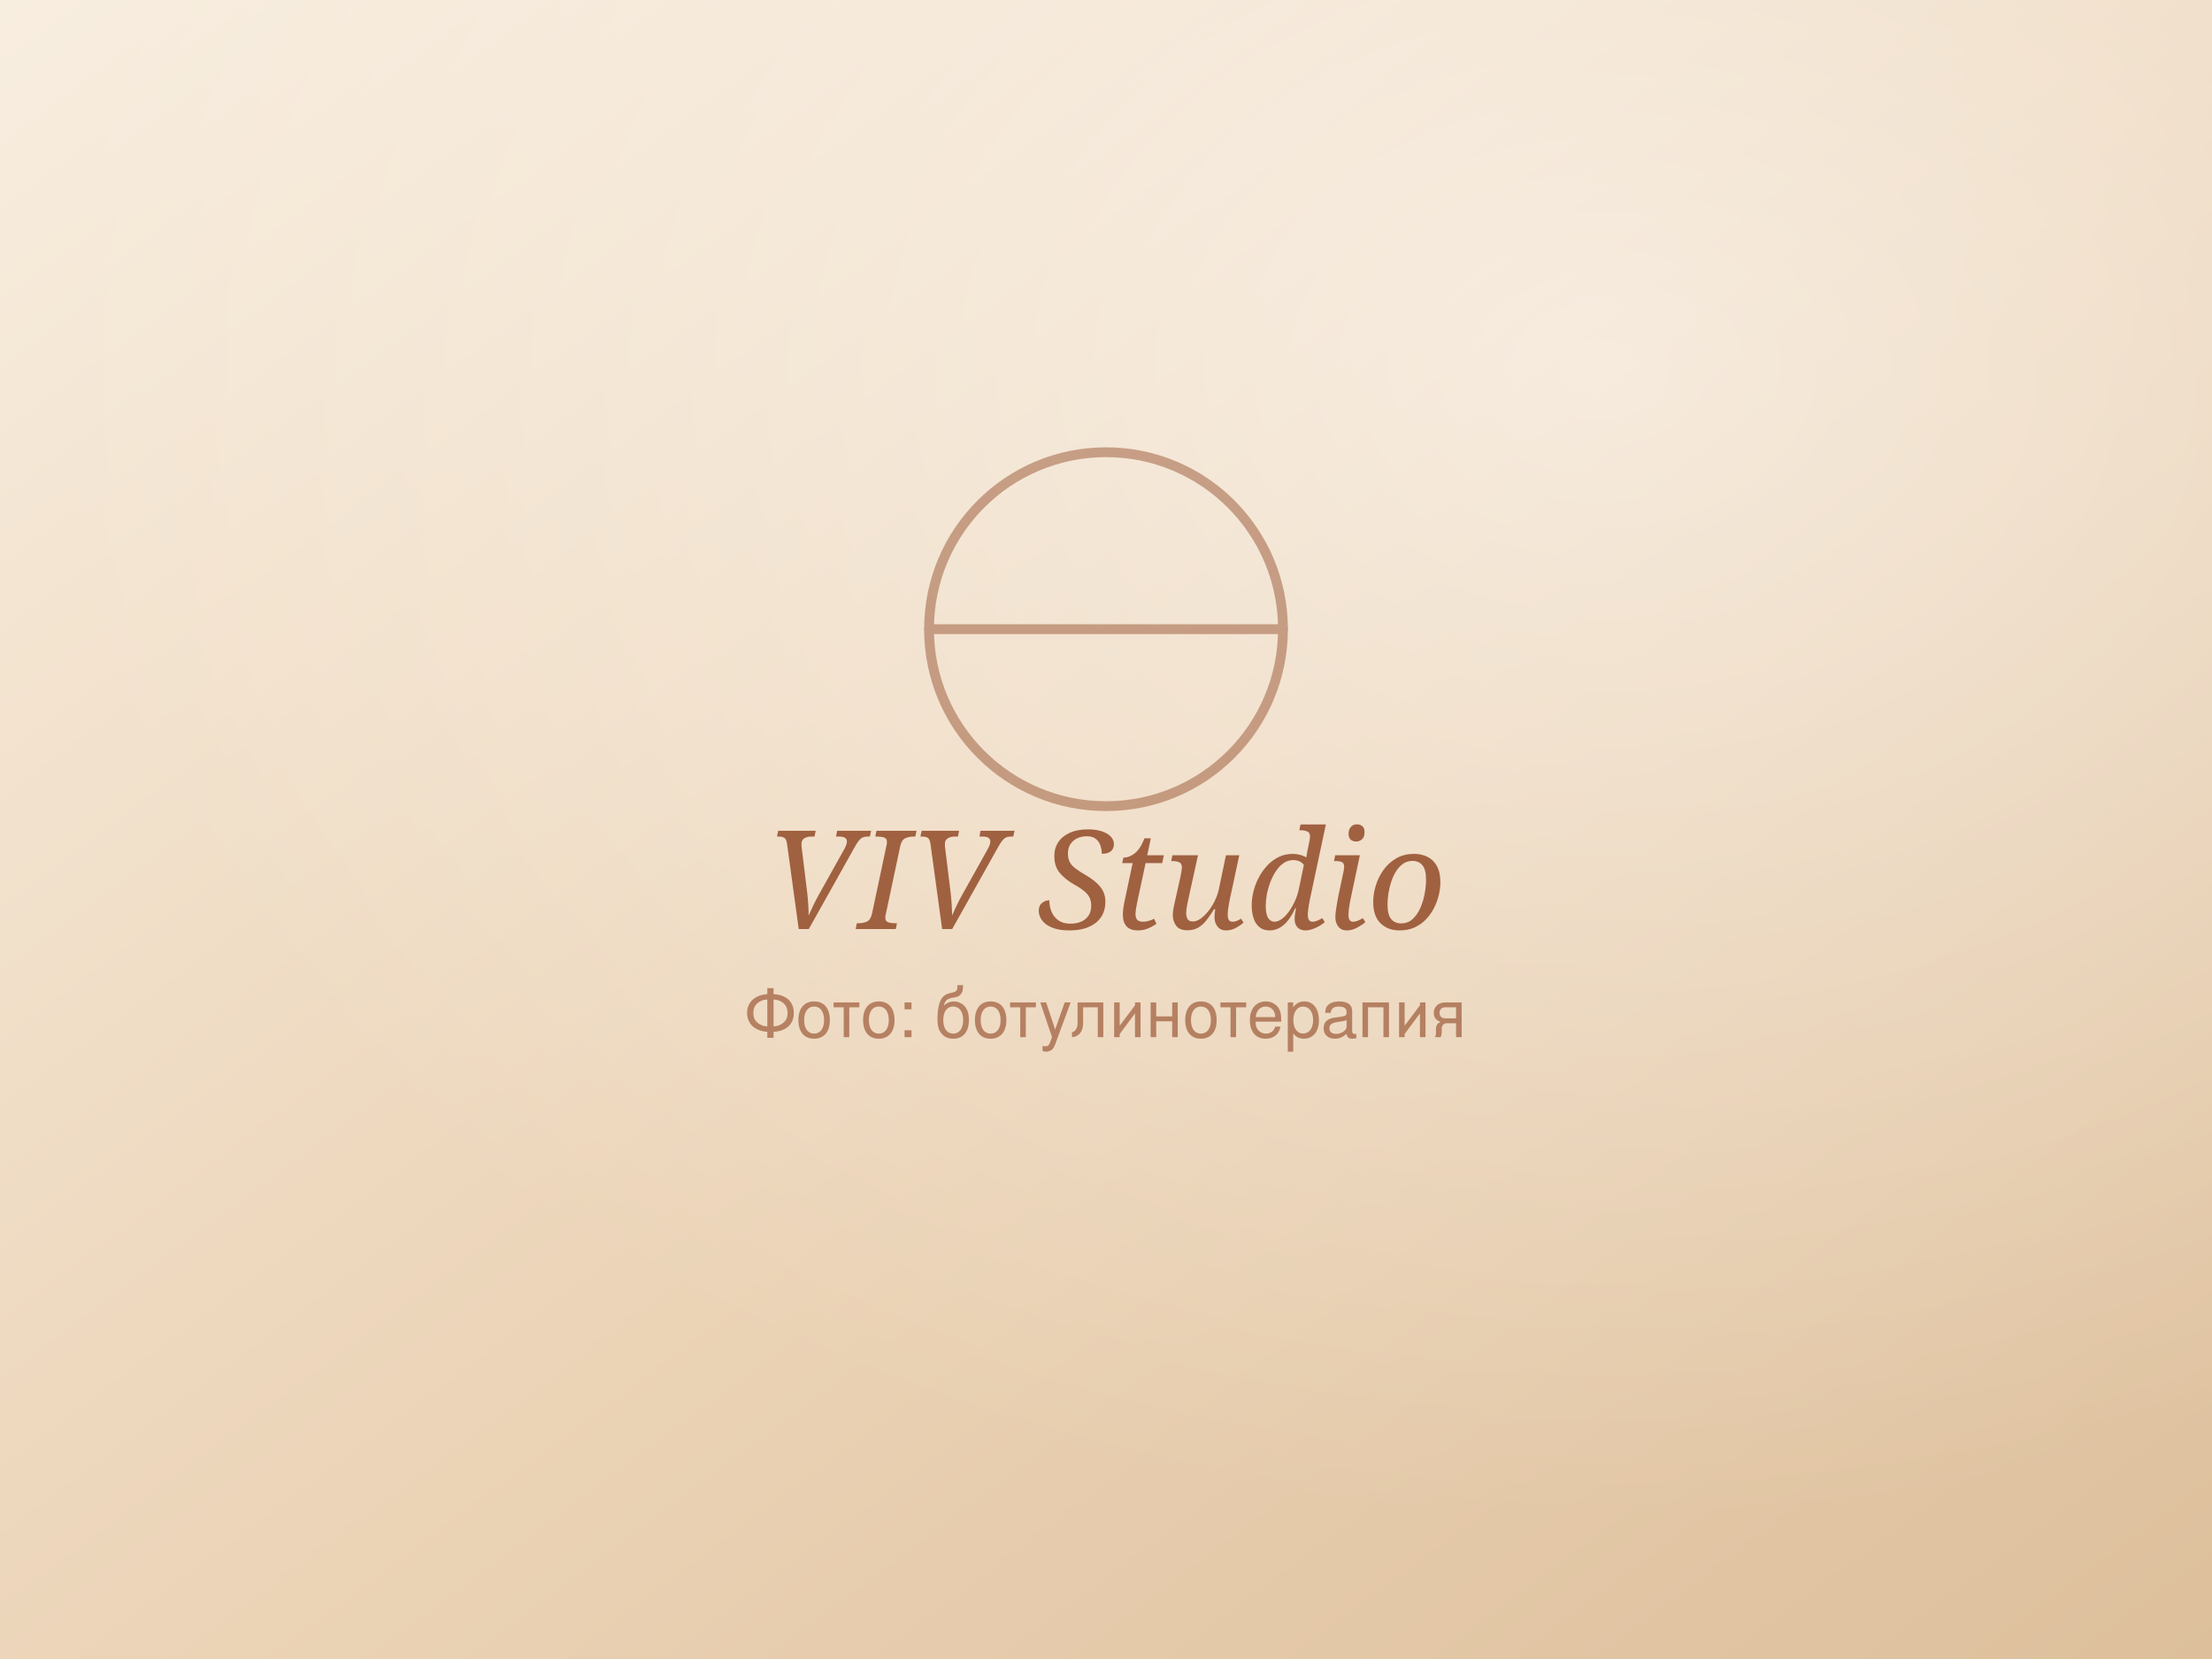
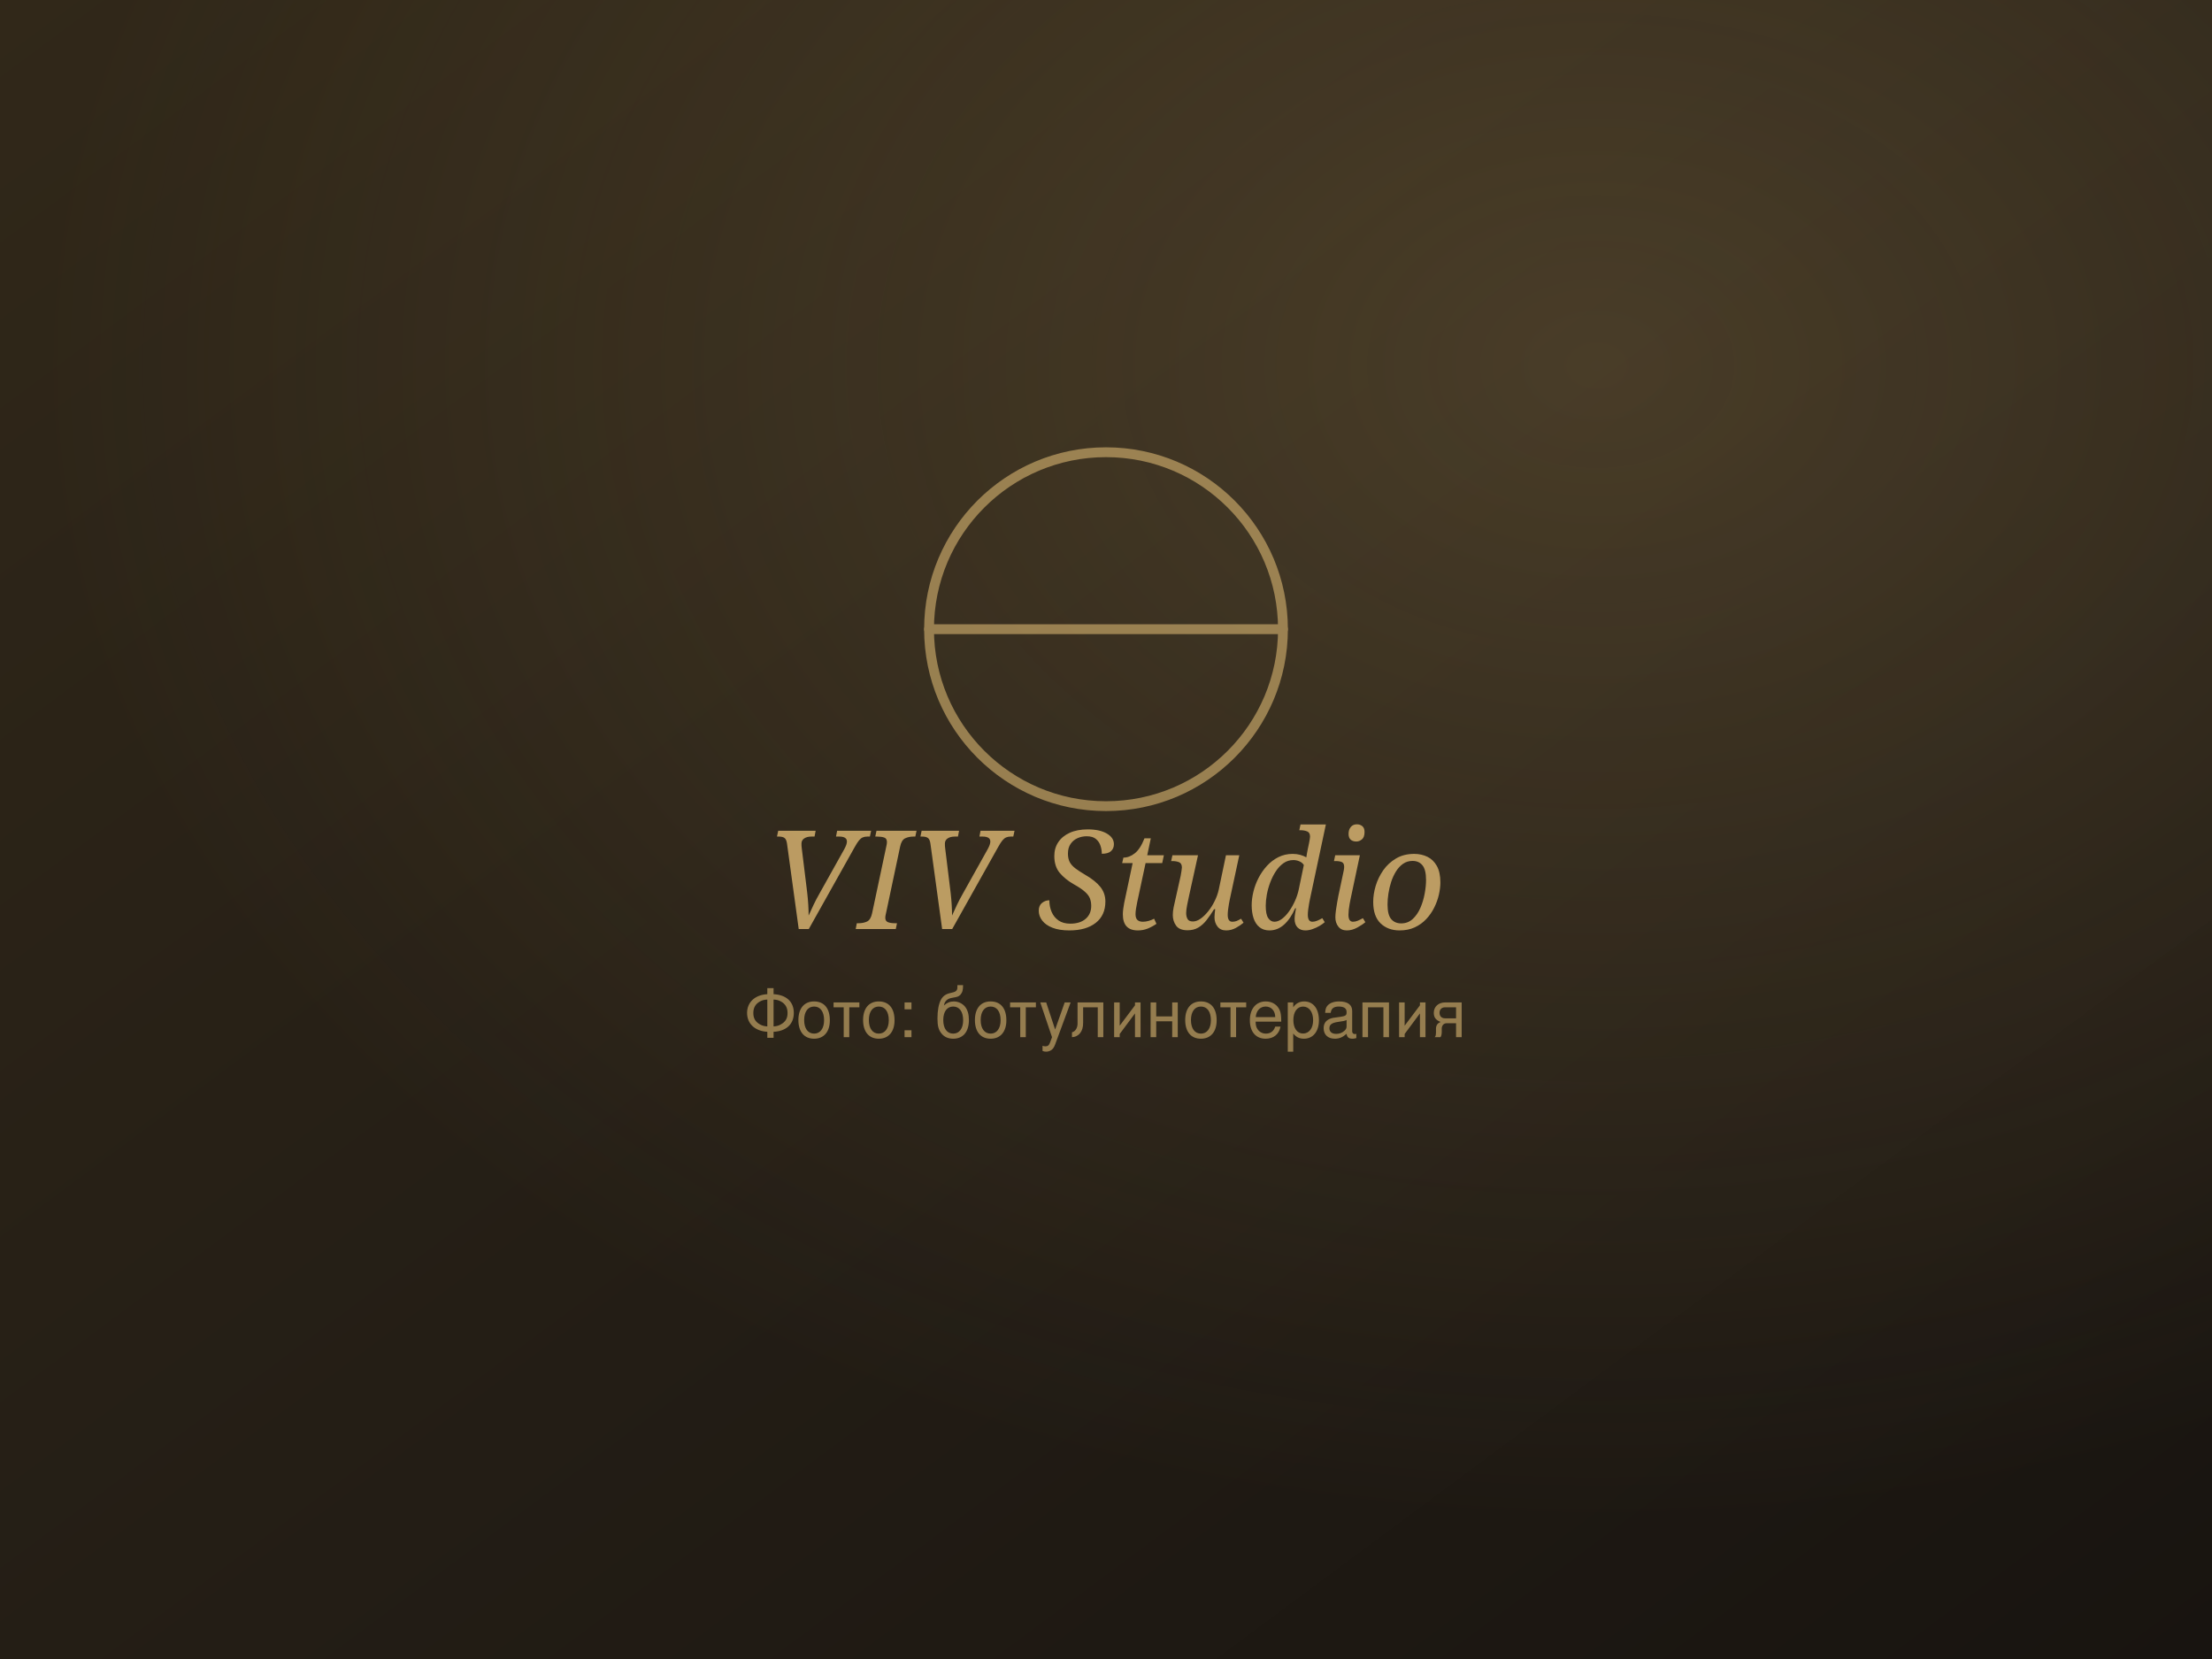
<svg xmlns="http://www.w3.org/2000/svg" viewBox="0 0 900 675" width="900" height="675" role="img">
  <defs>
    <linearGradient id="g" x1="0" y1="0" x2="1" y2="1">
-       <stop offset="0" stop-color="#F8EEE0" />
-       <stop offset=".55" stop-color="#EBD3B6" />
-       <stop offset="1" stop-color="#DDBF9B" />
+       <stop offset="0" stop-color="#312819" />
+       <stop offset=".55" stop-color="#231D15" />
+       <stop offset="1" stop-color="#181410" />
    </linearGradient>
    <radialGradient id="s" cx=".72" cy=".22" r=".7">
-       <stop offset="0" stop-color="#FFFFFF" stop-opacity=".5" />
-       <stop offset="1" stop-color="#FFFFFF" stop-opacity="0" />
+       <stop offset="0" stop-color="#D9B571" stop-opacity=".2" />
+       <stop offset="1" stop-color="#D9B571" stop-opacity="0" />
    </radialGradient>
  </defs>
  <rect width="900" height="675" fill="url(#g)" />
  <rect width="900" height="675" fill="url(#s)" />
-   <g opacity=".45" fill="none" stroke="#8F4522" stroke-width="4.0">
+   <g opacity=".6" fill="none" stroke="#D9B571" stroke-width="4.0">
    <circle cx="450.0" cy="256" r="72" />
    <path d="M378 256 l144 0" stroke-linecap="round" />
  </g>
-   <text x="50%" y="378" text-anchor="middle" font-family="Georgia,serif" font-style="italic" font-size="56" fill="#8F4522" opacity=".82">VIV Studio</text>
-   <text x="50%" y="422" text-anchor="middle" font-family="Helvetica,Arial,sans-serif" font-size="27" fill="#8F4522" opacity=".6">Фото: ботулинотерапия</text>
+   <text x="50%" y="378" text-anchor="middle" font-family="Georgia,serif" font-style="italic" font-size="56" fill="#D9B571" opacity=".82">VIV Studio</text>
+   <text x="50%" y="422" text-anchor="middle" font-family="Helvetica,Arial,sans-serif" font-size="27" fill="#D9B571" opacity=".6">Фото: ботулинотерапия</text>
</svg>
